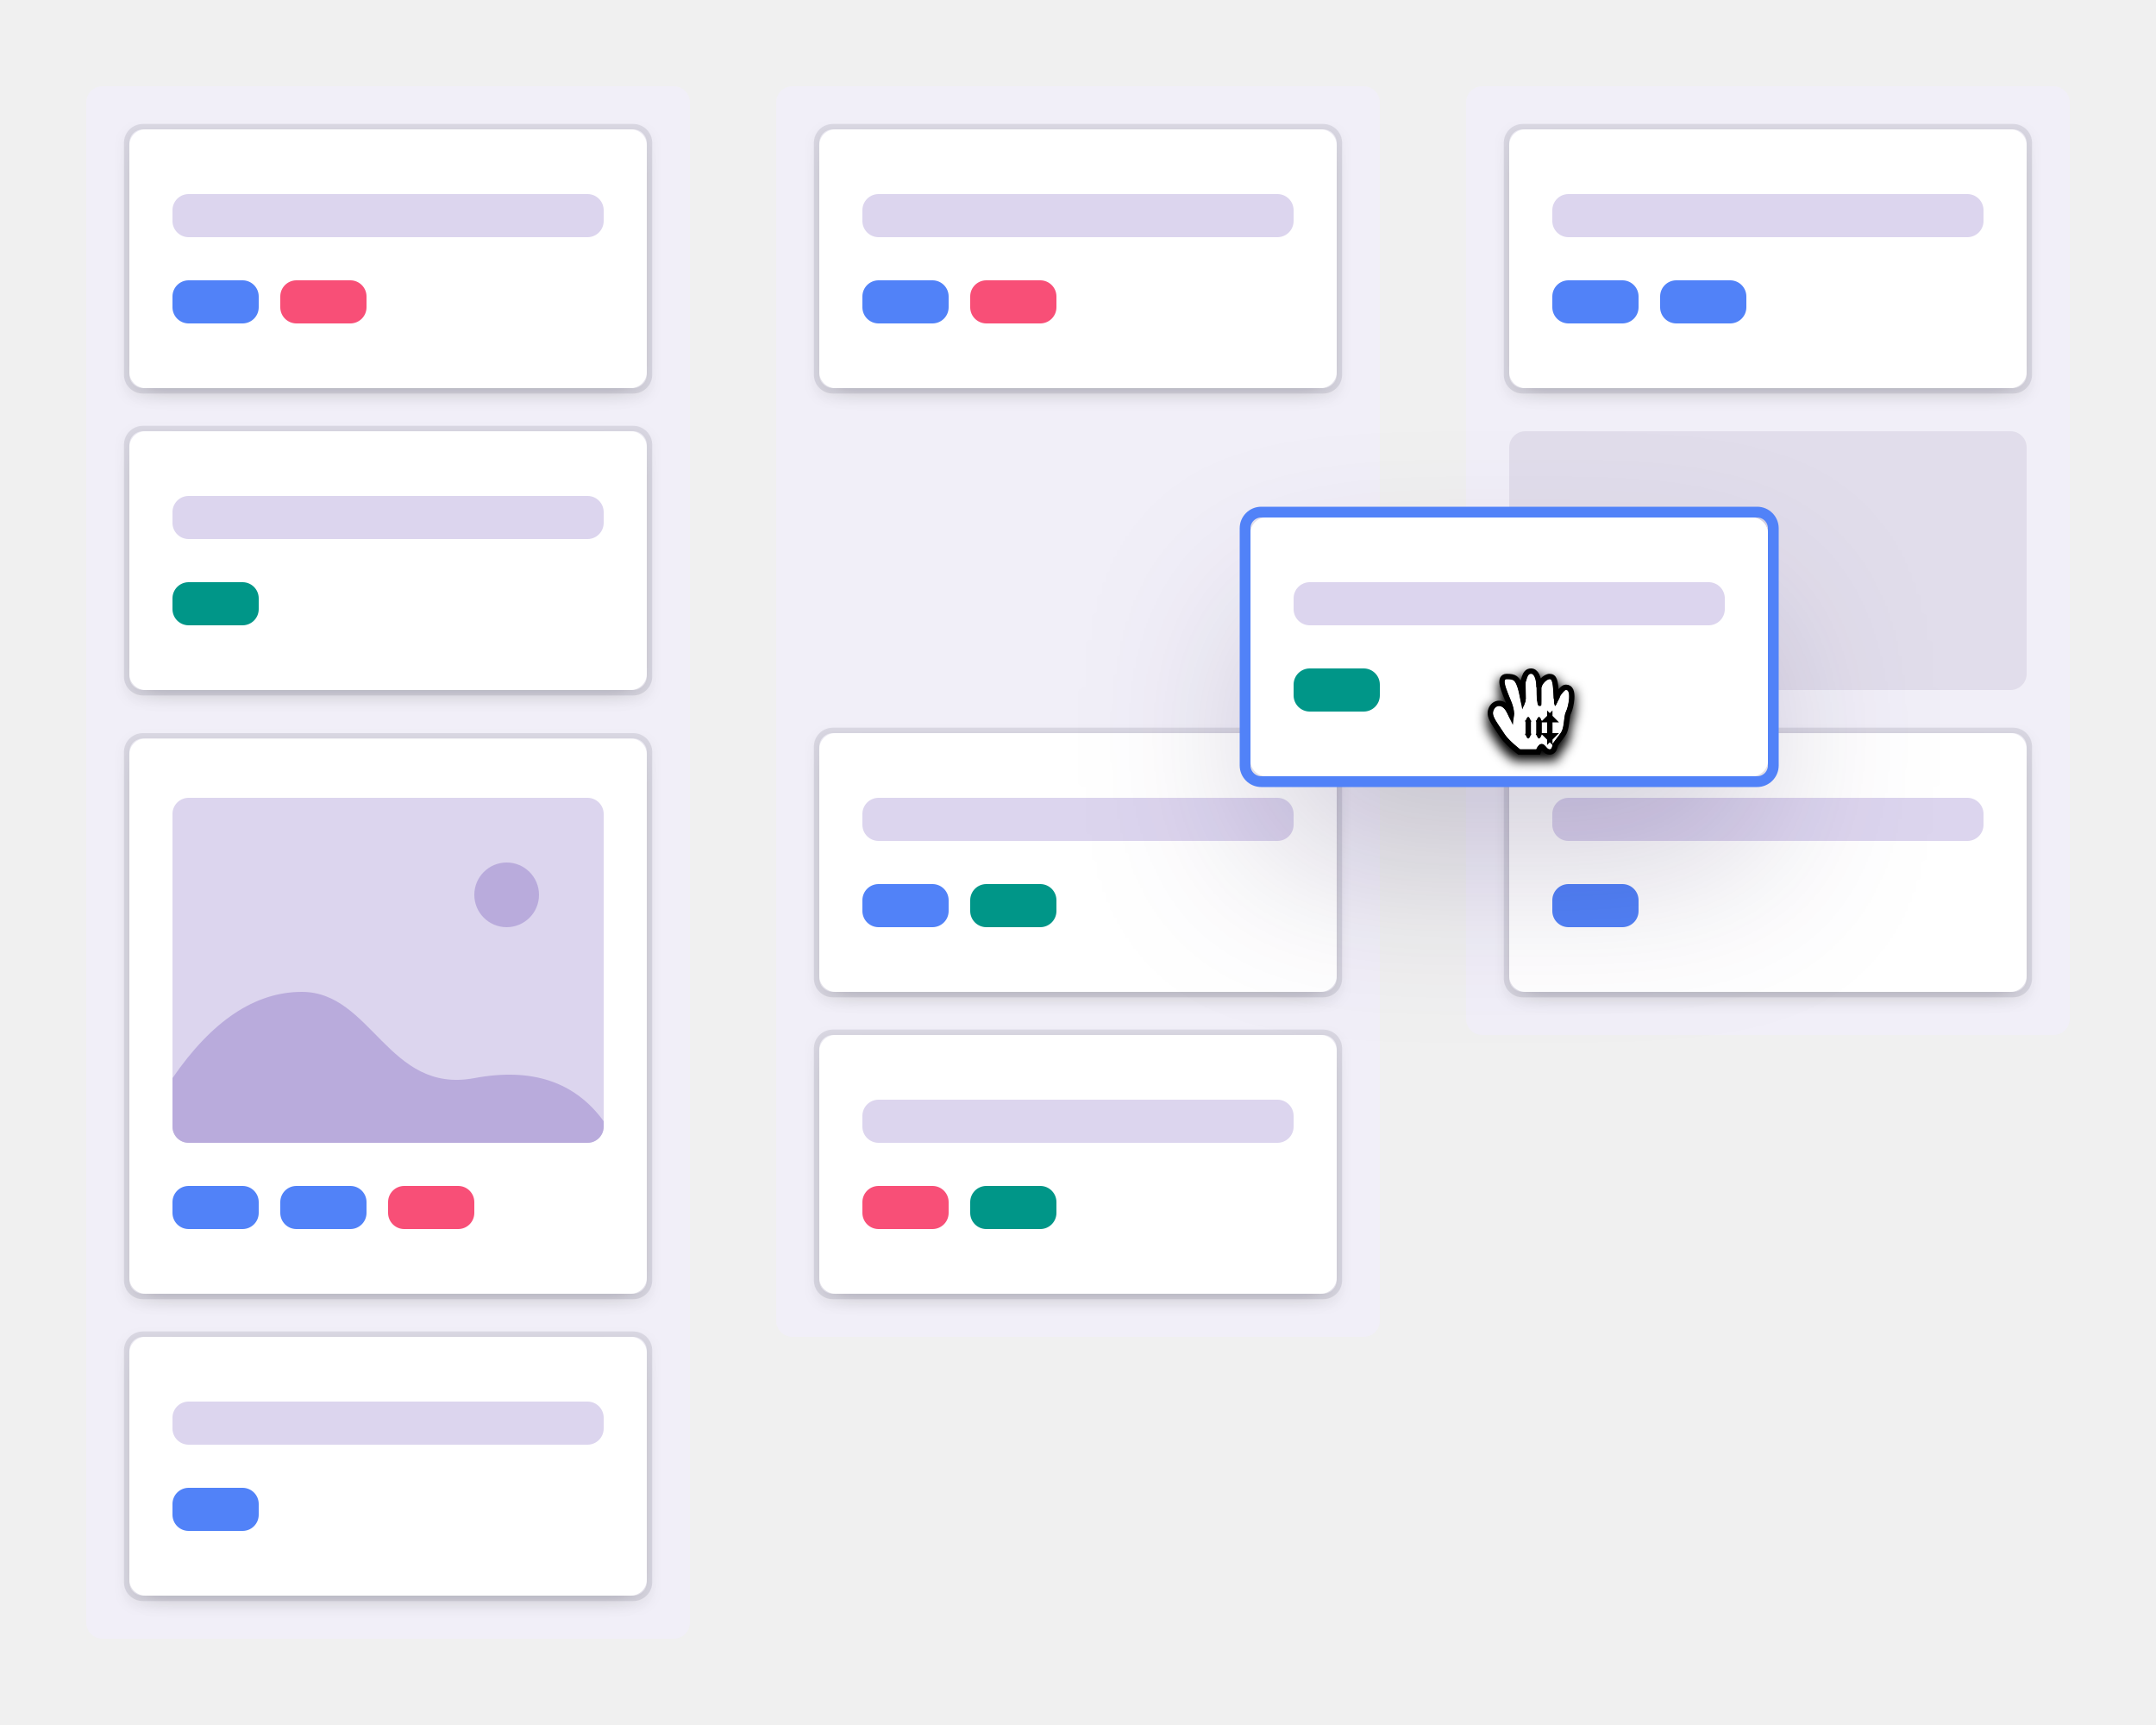
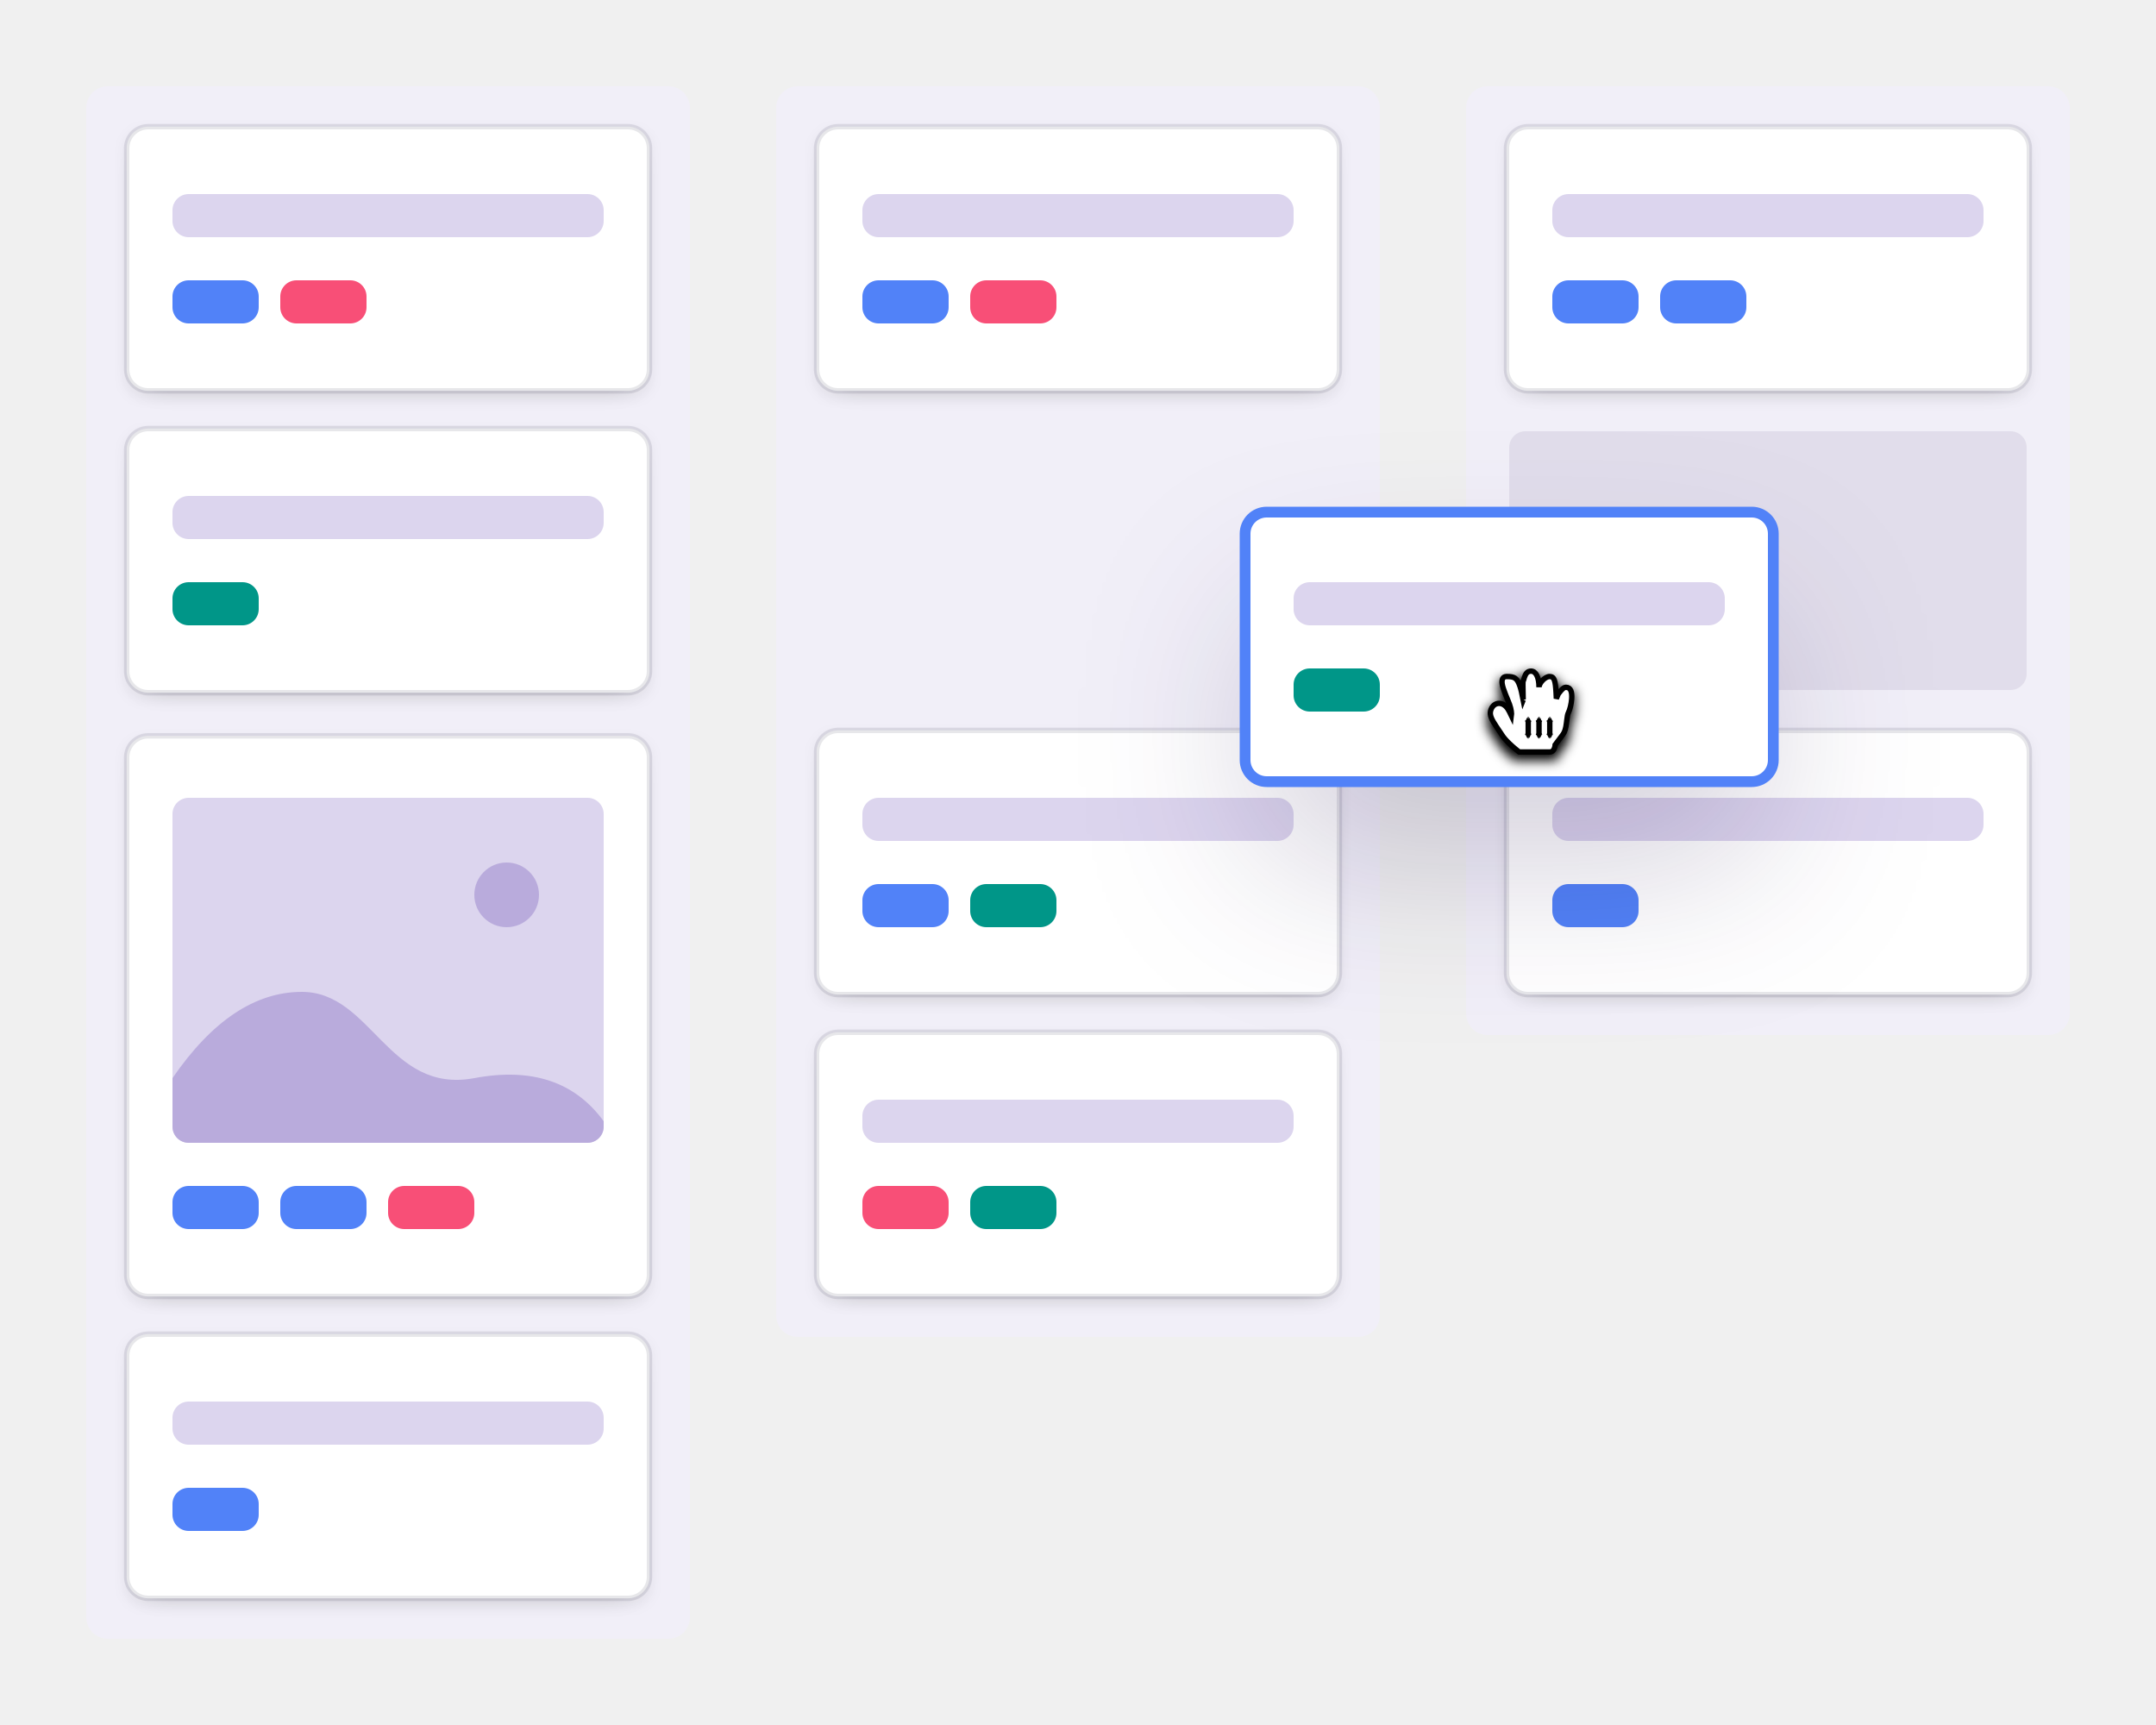
<svg xmlns="http://www.w3.org/2000/svg" xmlns:xlink="http://www.w3.org/1999/xlink" width="400px" height="320px" viewBox="0 0 400 320" version="1.1">
  <defs>
-     <rect id="path-1" x="2" y="2" width="92" height="44" rx="3" />
+     <rect id="path-1" x="2" y="2" width="92" height="44" rx="4" />
    <filter x="-7.6%" y="-11.4%" width="115.2%" height="131.8%" filterUnits="objectBoundingBox" id="filter-2">
      <feOffset dx="0" dy="2" in="SourceAlpha" result="shadowOffsetOuter1" />
      <feGaussianBlur stdDeviation="2" in="shadowOffsetOuter1" result="shadowBlurOuter1" />
      <feColorMatrix values="0 0 0 0 0   0 0 0 0 0   0 0 0 0 0  0 0 0 0.2 0" type="matrix" in="shadowBlurOuter1" />
    </filter>
-     <rect id="path-3" x="0" y="0" width="96" height="48" rx="3" />
+     <rect id="path-3" x="0" y="0" width="96" height="48" rx="4" />
    <filter x="-4.7%" y="-7.3%" width="109.4%" height="118.8%" filterUnits="objectBoundingBox" id="filter-4">
      <feMorphology radius="1" operator="dilate" in="SourceAlpha" result="shadowSpreadOuter1" />
      <feOffset dx="0" dy="1" in="shadowSpreadOuter1" result="shadowOffsetOuter1" />
      <feGaussianBlur stdDeviation="1" in="shadowOffsetOuter1" result="shadowBlurOuter1" />
      <feComposite in="shadowBlurOuter1" in2="SourceAlpha" operator="out" result="shadowBlurOuter1" />
      <feColorMatrix values="0 0 0 0 0   0 0 0 0 0   0 0 0 0 0  0 0 0 0.04 0" type="matrix" in="shadowBlurOuter1" />
    </filter>
-     <rect id="path-5" x="2" y="2" width="92" height="44" rx="3" />
+     <rect id="path-5" x="2" y="2" width="92" height="44" rx="4" />
    <filter x="-7.6%" y="-11.4%" width="115.2%" height="131.8%" filterUnits="objectBoundingBox" id="filter-6">
      <feOffset dx="0" dy="2" in="SourceAlpha" result="shadowOffsetOuter1" />
      <feGaussianBlur stdDeviation="2" in="shadowOffsetOuter1" result="shadowBlurOuter1" />
      <feColorMatrix values="0 0 0 0 0   0 0 0 0 0   0 0 0 0 0  0 0 0 0.2 0" type="matrix" in="shadowBlurOuter1" />
    </filter>
-     <rect id="path-7" x="0" y="0" width="96" height="48" rx="3" />
+     <rect id="path-7" x="0" y="0" width="96" height="48" rx="4" />
    <filter x="-4.7%" y="-7.3%" width="109.4%" height="118.8%" filterUnits="objectBoundingBox" id="filter-8">
      <feMorphology radius="1" operator="dilate" in="SourceAlpha" result="shadowSpreadOuter1" />
      <feOffset dx="0" dy="1" in="shadowSpreadOuter1" result="shadowOffsetOuter1" />
      <feGaussianBlur stdDeviation="1" in="shadowOffsetOuter1" result="shadowBlurOuter1" />
      <feComposite in="shadowBlurOuter1" in2="SourceAlpha" operator="out" result="shadowBlurOuter1" />
      <feColorMatrix values="0 0 0 0 0   0 0 0 0 0   0 0 0 0 0  0 0 0 0.04 0" type="matrix" in="shadowBlurOuter1" />
    </filter>
-     <rect id="path-9" x="2" y="2" width="92" height="99" rx="3" />
+     <rect id="path-9" x="2" y="2" width="92" height="99" rx="4" />
    <filter x="-7.6%" y="-5.1%" width="115.2%" height="114.1%" filterUnits="objectBoundingBox" id="filter-10">
      <feOffset dx="0" dy="2" in="SourceAlpha" result="shadowOffsetOuter1" />
      <feGaussianBlur stdDeviation="2" in="shadowOffsetOuter1" result="shadowBlurOuter1" />
      <feColorMatrix values="0 0 0 0 0   0 0 0 0 0   0 0 0 0 0  0 0 0 0.2 0" type="matrix" in="shadowBlurOuter1" />
    </filter>
-     <rect id="path-11" x="0" y="0" width="96" height="103" rx="3" />
+     <rect id="path-11" x="0" y="0" width="96" height="103" rx="4" />
    <filter x="-4.7%" y="-3.4%" width="109.4%" height="108.7%" filterUnits="objectBoundingBox" id="filter-12">
      <feMorphology radius="1" operator="dilate" in="SourceAlpha" result="shadowSpreadOuter1" />
      <feOffset dx="0" dy="1" in="shadowSpreadOuter1" result="shadowOffsetOuter1" />
      <feGaussianBlur stdDeviation="1" in="shadowOffsetOuter1" result="shadowBlurOuter1" />
      <feComposite in="shadowBlurOuter1" in2="SourceAlpha" operator="out" result="shadowBlurOuter1" />
      <feColorMatrix values="0 0 0 0 0   0 0 0 0 0   0 0 0 0 0  0 0 0 0.04 0" type="matrix" in="shadowBlurOuter1" />
    </filter>
    <rect id="path-13" x="0" y="0" width="80" height="64" rx="3" />
-     <rect id="path-15" x="2" y="2" width="92" height="44" rx="3" />
+     <rect id="path-15" x="2" y="2" width="92" height="44" rx="4" />
    <filter x="-7.6%" y="-11.4%" width="115.2%" height="131.8%" filterUnits="objectBoundingBox" id="filter-16">
      <feOffset dx="0" dy="2" in="SourceAlpha" result="shadowOffsetOuter1" />
      <feGaussianBlur stdDeviation="2" in="shadowOffsetOuter1" result="shadowBlurOuter1" />
      <feColorMatrix values="0 0 0 0 0   0 0 0 0 0   0 0 0 0 0  0 0 0 0.2 0" type="matrix" in="shadowBlurOuter1" />
    </filter>
-     <rect id="path-17" x="0" y="0" width="96" height="48" rx="3" />
+     <rect id="path-17" x="0" y="0" width="96" height="48" rx="4" />
    <filter x="-4.7%" y="-7.3%" width="109.4%" height="118.8%" filterUnits="objectBoundingBox" id="filter-18">
      <feMorphology radius="1" operator="dilate" in="SourceAlpha" result="shadowSpreadOuter1" />
      <feOffset dx="0" dy="1" in="shadowSpreadOuter1" result="shadowOffsetOuter1" />
      <feGaussianBlur stdDeviation="1" in="shadowOffsetOuter1" result="shadowBlurOuter1" />
      <feComposite in="shadowBlurOuter1" in2="SourceAlpha" operator="out" result="shadowBlurOuter1" />
      <feColorMatrix values="0 0 0 0 0   0 0 0 0 0   0 0 0 0 0  0 0 0 0.04 0" type="matrix" in="shadowBlurOuter1" />
    </filter>
-     <rect id="path-19" x="2" y="2" width="92" height="44" rx="3" />
+     <rect id="path-19" x="2" y="2" width="92" height="44" rx="4" />
    <filter x="-7.6%" y="-11.4%" width="115.2%" height="131.8%" filterUnits="objectBoundingBox" id="filter-20">
      <feOffset dx="0" dy="2" in="SourceAlpha" result="shadowOffsetOuter1" />
      <feGaussianBlur stdDeviation="2" in="shadowOffsetOuter1" result="shadowBlurOuter1" />
      <feColorMatrix values="0 0 0 0 0   0 0 0 0 0   0 0 0 0 0  0 0 0 0.2 0" type="matrix" in="shadowBlurOuter1" />
    </filter>
-     <rect id="path-21" x="0" y="0" width="96" height="48" rx="3" />
+     <rect id="path-21" x="0" y="0" width="96" height="48" rx="4" />
    <filter x="-4.7%" y="-7.3%" width="109.4%" height="118.8%" filterUnits="objectBoundingBox" id="filter-22">
      <feMorphology radius="1" operator="dilate" in="SourceAlpha" result="shadowSpreadOuter1" />
      <feOffset dx="0" dy="1" in="shadowSpreadOuter1" result="shadowOffsetOuter1" />
      <feGaussianBlur stdDeviation="1" in="shadowOffsetOuter1" result="shadowBlurOuter1" />
      <feComposite in="shadowBlurOuter1" in2="SourceAlpha" operator="out" result="shadowBlurOuter1" />
      <feColorMatrix values="0 0 0 0 0   0 0 0 0 0   0 0 0 0 0  0 0 0 0.04 0" type="matrix" in="shadowBlurOuter1" />
    </filter>
-     <rect id="path-23" x="2" y="2" width="92" height="44" rx="3" />
+     <rect id="path-23" x="2" y="2" width="92" height="44" rx="4" />
    <filter x="-7.6%" y="-11.4%" width="115.2%" height="131.8%" filterUnits="objectBoundingBox" id="filter-24">
      <feOffset dx="0" dy="2" in="SourceAlpha" result="shadowOffsetOuter1" />
      <feGaussianBlur stdDeviation="2" in="shadowOffsetOuter1" result="shadowBlurOuter1" />
      <feColorMatrix values="0 0 0 0 0   0 0 0 0 0   0 0 0 0 0  0 0 0 0.2 0" type="matrix" in="shadowBlurOuter1" />
    </filter>
-     <rect id="path-25" x="0" y="0" width="96" height="48" rx="3" />
+     <rect id="path-25" x="0" y="0" width="96" height="48" rx="4" />
    <filter x="-4.7%" y="-7.3%" width="109.4%" height="118.8%" filterUnits="objectBoundingBox" id="filter-26">
      <feMorphology radius="1" operator="dilate" in="SourceAlpha" result="shadowSpreadOuter1" />
      <feOffset dx="0" dy="1" in="shadowSpreadOuter1" result="shadowOffsetOuter1" />
      <feGaussianBlur stdDeviation="1" in="shadowOffsetOuter1" result="shadowBlurOuter1" />
      <feComposite in="shadowBlurOuter1" in2="SourceAlpha" operator="out" result="shadowBlurOuter1" />
      <feColorMatrix values="0 0 0 0 0   0 0 0 0 0   0 0 0 0 0  0 0 0 0.04 0" type="matrix" in="shadowBlurOuter1" />
    </filter>
-     <rect id="path-27" x="2" y="2" width="92" height="44" rx="3" />
+     <rect id="path-27" x="2" y="2" width="92" height="44" rx="4" />
    <filter x="-7.6%" y="-11.4%" width="115.2%" height="131.8%" filterUnits="objectBoundingBox" id="filter-28">
      <feOffset dx="0" dy="2" in="SourceAlpha" result="shadowOffsetOuter1" />
      <feGaussianBlur stdDeviation="2" in="shadowOffsetOuter1" result="shadowBlurOuter1" />
      <feColorMatrix values="0 0 0 0 0   0 0 0 0 0   0 0 0 0 0  0 0 0 0.2 0" type="matrix" in="shadowBlurOuter1" />
    </filter>
-     <rect id="path-29" x="0" y="0" width="96" height="48" rx="3" />
+     <rect id="path-29" x="0" y="0" width="96" height="48" rx="4" />
    <filter x="-4.7%" y="-7.3%" width="109.4%" height="118.8%" filterUnits="objectBoundingBox" id="filter-30">
      <feMorphology radius="1" operator="dilate" in="SourceAlpha" result="shadowSpreadOuter1" />
      <feOffset dx="0" dy="1" in="shadowSpreadOuter1" result="shadowOffsetOuter1" />
      <feGaussianBlur stdDeviation="1" in="shadowOffsetOuter1" result="shadowBlurOuter1" />
      <feComposite in="shadowBlurOuter1" in2="SourceAlpha" operator="out" result="shadowBlurOuter1" />
      <feColorMatrix values="0 0 0 0 0   0 0 0 0 0   0 0 0 0 0  0 0 0 0.04 0" type="matrix" in="shadowBlurOuter1" />
    </filter>
-     <rect id="path-31" x="2" y="2" width="92" height="44" rx="3" />
+     <rect id="path-31" x="2" y="2" width="92" height="44" rx="4" />
    <filter x="-7.6%" y="-11.4%" width="115.2%" height="131.8%" filterUnits="objectBoundingBox" id="filter-32">
      <feOffset dx="0" dy="2" in="SourceAlpha" result="shadowOffsetOuter1" />
      <feGaussianBlur stdDeviation="2" in="shadowOffsetOuter1" result="shadowBlurOuter1" />
      <feColorMatrix values="0 0 0 0 0   0 0 0 0 0   0 0 0 0 0  0 0 0 0.2 0" type="matrix" in="shadowBlurOuter1" />
    </filter>
-     <rect id="path-33" x="0" y="0" width="96" height="48" rx="3" />
+     <rect id="path-33" x="0" y="0" width="96" height="48" rx="4" />
    <filter x="-4.7%" y="-7.3%" width="109.4%" height="118.8%" filterUnits="objectBoundingBox" id="filter-34">
      <feMorphology radius="1" operator="dilate" in="SourceAlpha" result="shadowSpreadOuter1" />
      <feOffset dx="0" dy="1" in="shadowSpreadOuter1" result="shadowOffsetOuter1" />
      <feGaussianBlur stdDeviation="1" in="shadowOffsetOuter1" result="shadowBlurOuter1" />
      <feComposite in="shadowBlurOuter1" in2="SourceAlpha" operator="out" result="shadowBlurOuter1" />
      <feColorMatrix values="0 0 0 0 0   0 0 0 0 0   0 0 0 0 0  0 0 0 0.04 0" type="matrix" in="shadowBlurOuter1" />
    </filter>
-     <rect id="path-35" x="2" y="2" width="92" height="44" rx="3" />
+     <rect id="path-35" x="2" y="2" width="92" height="44" rx="4" />
    <filter x="-7.6%" y="-11.4%" width="115.2%" height="131.8%" filterUnits="objectBoundingBox" id="filter-36">
      <feOffset dx="0" dy="2" in="SourceAlpha" result="shadowOffsetOuter1" />
      <feGaussianBlur stdDeviation="2" in="shadowOffsetOuter1" result="shadowBlurOuter1" />
      <feColorMatrix values="0 0 0 0 0   0 0 0 0 0   0 0 0 0 0  0 0 0 0.2 0" type="matrix" in="shadowBlurOuter1" />
    </filter>
-     <rect id="path-37" x="0" y="0" width="96" height="48" rx="3" />
+     <rect id="path-37" x="0" y="0" width="96" height="48" rx="4" />
    <filter x="-4.7%" y="-7.3%" width="109.4%" height="118.8%" filterUnits="objectBoundingBox" id="filter-38">
      <feMorphology radius="1" operator="dilate" in="SourceAlpha" result="shadowSpreadOuter1" />
      <feOffset dx="0" dy="1" in="shadowSpreadOuter1" result="shadowOffsetOuter1" />
      <feGaussianBlur stdDeviation="1" in="shadowOffsetOuter1" result="shadowBlurOuter1" />
      <feComposite in="shadowBlurOuter1" in2="SourceAlpha" operator="out" result="shadowBlurOuter1" />
      <feColorMatrix values="0 0 0 0 0   0 0 0 0 0   0 0 0 0 0  0 0 0 0.04 0" type="matrix" in="shadowBlurOuter1" />
    </filter>
    <rect id="path-39" x="1.5" y="1.5" width="93" height="46.5" rx="3" />
    <filter x="-60.2%" y="-86.0%" width="220.4%" height="340.9%" filterUnits="objectBoundingBox" id="filter-40">
      <feOffset dx="0" dy="16" in="SourceAlpha" result="shadowOffsetOuter1" />
      <feGaussianBlur stdDeviation="16" in="shadowOffsetOuter1" result="shadowBlurOuter1" />
      <feColorMatrix values="0 0 0 0 0.139   0 0 0 0 0.072   0 0 0 0 0.301  0 0 0 1 0" type="matrix" in="shadowBlurOuter1" />
    </filter>
-     <rect id="path-41" x="0" y="0" width="96" height="48" rx="3" />
+     <rect id="path-41" x="0" y="0" width="96" height="48" rx="4" />
    <filter x="-1.6%" y="-3.1%" width="103.1%" height="106.2%" filterUnits="objectBoundingBox" id="filter-42">
      <feMorphology radius="0.5" operator="dilate" in="SourceAlpha" result="shadowSpreadOuter1" />
      <feOffset dx="0" dy="0" in="shadowSpreadOuter1" result="shadowOffsetOuter1" />
-       <feColorMatrix values="0 0 0 0 0.141   0 0 0 0 0.071   0 0 0 0 0.302  0 0 0 0.05 0" type="matrix" in="shadowOffsetOuter1" />
-     </filter>
-     <rect id="path-43" x="0" y="0" width="96" height="48" rx="3" />
-     <path d="M10.03,19 C10.03,19 7.811,17.301 7.03,16 C6.25,14.699 4.77,13.041 5.03,12 C5.291,10.959 6.25,10.631 7.03,11.412 C7.811,12.192 8.01,13.76 8.53,13.5 C9.051,13.24 9.051,11.931 8.53,10.5 C8.01,9.069 6.467,6 7.53,6 C8.593,6 9.03,6 9.53,7.5 C10.03,9 10.14,11 10.53,11 C10.921,11 10.53,11.412 11.07,10 C11.133,9.835 10.999,6.624 11.07,6.5 C11.258,6.168 11.332,5 12.054,5 C12.4,5 13.03,5.5 13.03,7.5 C13.03,9.5 13.147,11 13.53,11 C14.03,11 14.03,11.041 14.03,10 C14.03,9.562 14.03,8 14.03,7.5 C14.03,7 14.914,6 15.494,6 C16.494,6 16.01,11 16.53,11 C16.755,11 17.53,9 17.53,9 C17.53,9 18.246,8 18.53,8 C19.53,8 19.03,11 18.53,12 C18.03,13 18.311,14.959 17.53,16 C16.75,17.041 16.03,18 16.03,18 C16.03,18 16.03,19 15.494,19 C14.958,19 14.681,18 14.03,18 C13.38,18 13.03,19 13.03,19 L10.03,19 Z M16.03,17 L16.03,13 L15.03,13 L15.03,17 L16.03,17 Z M13.03,16 C13.03,16.271 13.262,17 13.53,17 C13.806,17 14.03,16.275 14.03,16 L14.03,14 C14.03,13.729 13.798,13 13.53,13 C13.254,13 13.03,13.725 13.03,14 L13.03,16 Z M11.03,16 C11.03,16.271 11.262,17 11.53,17 C11.806,17 12.03,16.275 12.03,16 L12.03,14 C12.03,13.729 11.798,13 11.53,13 C11.254,13 11.03,13.725 11.03,14 L11.03,16 Z" id="path-44" />
-     <filter x="-31.9%" y="-25.0%" width="163.8%" height="164.3%" filterUnits="objectBoundingBox" id="filter-45">
+       <feColorMatrix values="0 0 0 0 0.141   0 0 0 0 0.071   0 0 0 0 0.302  0 0 0 0.1 0" type="matrix" in="shadowOffsetOuter1" />
+     </filter>
+     <path d="M10.03,19 C10.03,19 7.811,17.301 7.03,16 C6.25,14.699 4.77,13.041 5.03,12 C5.291,10.959 6.25,10.631 7.03,11.412 C7.811,12.192 8.01,13.76 8.53,13.5 C9.051,13.24 9.051,11.931 8.53,10.5 C8.01,9.069 6.467,6 7.53,6 C8.593,6 9.03,6 9.53,7.5 C10.03,9 10.14,11 10.53,11 C10.921,11 10.53,11.412 11.07,10 C11.133,9.835 10.999,6.624 11.07,6.5 C11.258,6.168 11.332,5 12.054,5 C12.4,5 13.03,5.5 13.03,7.5 C13.03,9.5 13.147,11 13.53,11 C14.03,11 14.03,11.041 14.03,10 C14.03,9.562 14.03,8 14.03,7.5 C14.03,7 14.914,6 15.494,6 C16.494,6 16.01,11 16.53,11 C16.755,11 17.53,9 17.53,9 C17.53,9 18.246,8 18.53,8 C19.53,8 19.03,11 18.53,12 C18.03,13 18.311,14.959 17.53,16 C16.75,17.041 16.03,18 16.03,18 C16.03,18 16.03,19 15.494,19 C14.958,19 13.03,19 13.03,19 L10.03,19 Z M13.03,16 C13.03,16.271 13.262,17 13.53,17 C13.806,17 14.03,16.275 14.03,16 L14.03,14 C14.03,13.729 13.798,13 13.53,13 C13.254,13 13.03,13.725 13.03,14 L13.03,16 Z M15.03,16 C15.03,16.271 15.262,17 15.53,17 C15.806,17 16.03,16.275 16.03,16 L16.03,14 C16.03,13.729 15.798,13 15.53,13 C15.254,13 15.03,13.725 15.03,14 L15.03,16 Z M11.03,16 C11.03,16.271 11.262,17 11.53,17 C11.806,17 12.03,16.275 12.03,16 L12.03,14 C12.03,13.729 11.798,13 11.53,13 C11.254,13 11.03,13.725 11.03,14 L11.03,16 Z" id="path-43" />
+     <filter x="-31.9%" y="-25.0%" width="163.8%" height="164.3%" filterUnits="objectBoundingBox" id="filter-44">
      <feMorphology radius="1" operator="dilate" in="SourceAlpha" result="shadowSpreadOuter1" />
      <feOffset dx="0" dy="1" in="shadowSpreadOuter1" result="shadowOffsetOuter1" />
      <feGaussianBlur stdDeviation="1" in="shadowOffsetOuter1" result="shadowBlurOuter1" />
      <feComposite in="shadowBlurOuter1" in2="SourceAlpha" operator="out" result="shadowBlurOuter1" />
      <feColorMatrix values="0 0 0 0 0   0 0 0 0 0   0 0 0 0 0  0 0 0 1 0" type="matrix" in="shadowBlurOuter1" />
    </filter>
  </defs>
  <g id="snippet/board" stroke="none" stroke-width="1" fill="none" fill-rule="evenodd">
    <g id="Group" transform="translate(16, 16)">
      <g>
-         <rect id="Rectangle" fill="#F1EFF8" x="0" y="0" width="112" height="288" rx="3" />
+         <rect id="Rectangle" fill="#F1EFF8" x="0" y="0" width="112" height="288" rx="4" />
        <g transform="translate(8, 8)">
          <g id="component/card">
            <g id="Shadow">
              <use fill="black" fill-opacity="1" filter="url(#filter-2)" xlink:href="#path-1" />
              <use fill="#FFFFFF" fill-rule="evenodd" xlink:href="#path-1" />
            </g>
            <g id="Card" stroke-linecap="square">
              <use fill="black" fill-opacity="1" filter="url(#filter-4)" xlink:href="#path-3" />
-               <use fill="#FFFFFF" fill-rule="evenodd" xlink:href="#path-3" />
-               <rect stroke-opacity="0.098" stroke="#140B2F" stroke-width="1" x="-0.5" y="-0.5" width="97" height="49" rx="3" />
+               <rect stroke-opacity="0.098" stroke="#140B2F" stroke-width="1" fill="#FFFFFF" fill-rule="evenodd" x="-0.5" y="-0.5" width="97" height="49" rx="4" />
            </g>
          </g>
          <rect id="Rectangle-9" fill="#DCD5EE" x="8" y="12" width="80" height="8" rx="3" />
          <rect id="Rectangle-9" fill="#5182F8" x="8" y="28" width="16" height="8" rx="3" />
          <rect id="Rectangle-9" fill="#F84F77" x="28" y="28" width="16" height="8" rx="3" />
        </g>
        <g transform="translate(8, 64)">
          <g id="component/card">
            <g id="Shadow">
              <use fill="black" fill-opacity="1" filter="url(#filter-6)" xlink:href="#path-5" />
              <use fill="#FFFFFF" fill-rule="evenodd" xlink:href="#path-5" />
            </g>
            <g id="Card" stroke-linecap="square">
              <use fill="black" fill-opacity="1" filter="url(#filter-8)" xlink:href="#path-7" />
-               <use fill="#FFFFFF" fill-rule="evenodd" xlink:href="#path-7" />
-               <rect stroke-opacity="0.098" stroke="#140B2F" stroke-width="1" x="-0.5" y="-0.5" width="97" height="49" rx="3" />
+               <rect stroke-opacity="0.098" stroke="#140B2F" stroke-width="1" fill="#FFFFFF" fill-rule="evenodd" x="-0.5" y="-0.5" width="97" height="49" rx="4" />
            </g>
          </g>
          <rect id="Rectangle-9" fill="#DCD5EE" x="8" y="12" width="80" height="8" rx="3" />
          <rect id="Rectangle-9" fill="#009688" x="8" y="28" width="16" height="8" rx="3" />
        </g>
        <g transform="translate(8, 121)">
          <g id="component/card">
            <g id="Shadow">
              <use fill="black" fill-opacity="1" filter="url(#filter-10)" xlink:href="#path-9" />
              <use fill="#FFFFFF" fill-rule="evenodd" xlink:href="#path-9" />
            </g>
            <g id="Card" stroke-linecap="square">
              <use fill="black" fill-opacity="1" filter="url(#filter-12)" xlink:href="#path-11" />
-               <use fill="#FFFFFF" fill-rule="evenodd" xlink:href="#path-11" />
-               <rect stroke-opacity="0.098" stroke="#140B2F" stroke-width="1" x="-0.5" y="-0.5" width="97" height="104" rx="3" />
+               <rect stroke-opacity="0.098" stroke="#140B2F" stroke-width="1" fill="#FFFFFF" fill-rule="evenodd" x="-0.5" y="-0.5" width="97" height="104" rx="4" />
            </g>
          </g>
          <g transform="translate(8, 11)">
            <mask id="mask-14" fill="white">
              <use xlink:href="#path-13" />
            </mask>
            <use id="Rectangle" fill="#DCD5EE" xlink:href="#path-13" />
            <circle id="Oval" fill="#B9ABDC" mask="url(#mask-14)" cx="62" cy="18" r="6" />
            <path d="M0,52 C7.333,41.333 15.333,36 24,36 C37,36 40,55 56,52 C66.667,50 74.667,52.667 80,60 L80,64 L0,64 L0,52 Z" id="Path-2" fill="#B9ABDC" mask="url(#mask-14)" />
          </g>
          <rect id="Rectangle-9" fill="#5182F8" x="8" y="83" width="16" height="8" rx="3" />
          <rect id="Rectangle-9" fill="#5182F8" x="28" y="83" width="16" height="8" rx="3" />
          <rect id="Rectangle-9" fill="#F84F77" x="48" y="83" width="16" height="8" rx="3" />
        </g>
        <g transform="translate(8, 232)">
          <g id="component/card">
            <g id="Shadow">
              <use fill="black" fill-opacity="1" filter="url(#filter-16)" xlink:href="#path-15" />
              <use fill="#FFFFFF" fill-rule="evenodd" xlink:href="#path-15" />
            </g>
            <g id="Card" stroke-linecap="square">
              <use fill="black" fill-opacity="1" filter="url(#filter-18)" xlink:href="#path-17" />
-               <use fill="#FFFFFF" fill-rule="evenodd" xlink:href="#path-17" />
-               <rect stroke-opacity="0.098" stroke="#140B2F" stroke-width="1" x="-0.5" y="-0.5" width="97" height="49" rx="3" />
+               <rect stroke-opacity="0.098" stroke="#140B2F" stroke-width="1" fill="#FFFFFF" fill-rule="evenodd" x="-0.5" y="-0.5" width="97" height="49" rx="4" />
            </g>
          </g>
          <rect id="Rectangle-9" fill="#DCD5EE" x="8" y="12" width="80" height="8" rx="3" />
          <rect id="Rectangle-9" fill="#5182F8" x="8" y="28" width="16" height="8" rx="3" />
        </g>
      </g>
      <g transform="translate(128, 0)">
-         <rect id="Rectangle" fill="#F1EFF8" x="0" y="0" width="112" height="232" rx="3" />
+         <rect id="Rectangle" fill="#F1EFF8" x="0" y="0" width="112" height="232" rx="4" />
        <g transform="translate(8, 8)">
          <g id="component/card">
            <g id="Shadow">
              <use fill="black" fill-opacity="1" filter="url(#filter-20)" xlink:href="#path-19" />
              <use fill="#FFFFFF" fill-rule="evenodd" xlink:href="#path-19" />
            </g>
            <g id="Card" stroke-linecap="square">
              <use fill="black" fill-opacity="1" filter="url(#filter-22)" xlink:href="#path-21" />
-               <use fill="#FFFFFF" fill-rule="evenodd" xlink:href="#path-21" />
-               <rect stroke-opacity="0.098" stroke="#140B2F" stroke-width="1" x="-0.5" y="-0.5" width="97" height="49" rx="3" />
+               <rect stroke-opacity="0.098" stroke="#140B2F" stroke-width="1" fill="#FFFFFF" fill-rule="evenodd" x="-0.5" y="-0.5" width="97" height="49" rx="4" />
            </g>
          </g>
          <rect id="Rectangle-9" fill="#DCD5EE" x="8" y="12" width="80" height="8" rx="3" />
          <rect id="Rectangle-9" fill="#5182F8" x="8" y="28" width="16" height="8" rx="3" />
          <rect id="Rectangle-9" fill="#F84F77" x="28" y="28" width="16" height="8" rx="3" />
        </g>
        <g transform="translate(8, 120)">
          <g id="component/card">
            <g id="Shadow">
              <use fill="black" fill-opacity="1" filter="url(#filter-24)" xlink:href="#path-23" />
              <use fill="#FFFFFF" fill-rule="evenodd" xlink:href="#path-23" />
            </g>
            <g id="Card" stroke-linecap="square">
              <use fill="black" fill-opacity="1" filter="url(#filter-26)" xlink:href="#path-25" />
-               <use fill="#FFFFFF" fill-rule="evenodd" xlink:href="#path-25" />
-               <rect stroke-opacity="0.098" stroke="#140B2F" stroke-width="1" x="-0.5" y="-0.5" width="97" height="49" rx="3" />
+               <rect stroke-opacity="0.098" stroke="#140B2F" stroke-width="1" fill="#FFFFFF" fill-rule="evenodd" x="-0.5" y="-0.5" width="97" height="49" rx="4" />
            </g>
          </g>
          <rect id="Rectangle-9" fill="#DCD5EE" x="8" y="12" width="80" height="8" rx="3" />
          <rect id="Rectangle-9" fill="#5182F8" x="8" y="28" width="16" height="8" rx="3" />
          <rect id="Rectangle-9" fill="#009688" x="28" y="28" width="16" height="8" rx="3" />
        </g>
        <g id="Group-" transform="translate(8, 176)">
          <g id="component/card">
            <g id="Shadow">
              <use fill="black" fill-opacity="1" filter="url(#filter-28)" xlink:href="#path-27" />
              <use fill="#FFFFFF" fill-rule="evenodd" xlink:href="#path-27" />
            </g>
            <g id="Card" stroke-linecap="square">
              <use fill="black" fill-opacity="1" filter="url(#filter-30)" xlink:href="#path-29" />
-               <use fill="#FFFFFF" fill-rule="evenodd" xlink:href="#path-29" />
-               <rect stroke-opacity="0.098" stroke="#140B2F" stroke-width="1" x="-0.5" y="-0.5" width="97" height="49" rx="3" />
+               <rect stroke-opacity="0.098" stroke="#140B2F" stroke-width="1" fill="#FFFFFF" fill-rule="evenodd" x="-0.5" y="-0.5" width="97" height="49" rx="4" />
            </g>
          </g>
          <rect id="Rectangle-9" fill="#DCD5EE" x="8" y="12" width="80" height="8" rx="3" />
          <rect id="Rectangle-9" fill="#F84F77" x="8" y="28" width="16" height="8" rx="3" />
          <rect id="Rectangle-9" fill="#009688" x="28" y="28" width="16" height="8" rx="3" />
        </g>
      </g>
      <g transform="translate(256, 0)">
-         <rect id="Rectangle" fill="#F1EFF8" x="0" y="0" width="112" height="176" rx="3" />
+         <rect id="Rectangle" fill="#F1EFF8" x="0" y="0" width="112" height="176" rx="4" />
        <rect id="Rectangle" fill="#24124D" opacity="0.08" x="8" y="64" width="96" height="48" rx="3" />
        <g transform="translate(8, 8)">
          <g id="component/card">
            <g id="Shadow">
              <use fill="black" fill-opacity="1" filter="url(#filter-32)" xlink:href="#path-31" />
              <use fill="#FFFFFF" fill-rule="evenodd" xlink:href="#path-31" />
            </g>
            <g id="Card" stroke-linecap="square">
              <use fill="black" fill-opacity="1" filter="url(#filter-34)" xlink:href="#path-33" />
-               <use fill="#FFFFFF" fill-rule="evenodd" xlink:href="#path-33" />
-               <rect stroke-opacity="0.098" stroke="#140B2F" stroke-width="1" x="-0.5" y="-0.5" width="97" height="49" rx="3" />
+               <rect stroke-opacity="0.098" stroke="#140B2F" stroke-width="1" fill="#FFFFFF" fill-rule="evenodd" x="-0.5" y="-0.5" width="97" height="49" rx="4" />
            </g>
          </g>
          <rect id="Rectangle-9" fill="#DCD5EE" x="8" y="12" width="80" height="8" rx="3" />
          <rect id="Rectangle-9" fill="#5182F8" x="8" y="28" width="16" height="8" rx="3" />
          <rect id="Rectangle-9" fill="#5182F8" x="28" y="28" width="16" height="8" rx="3" />
        </g>
        <g id="Group-" transform="translate(8, 120)">
          <g id="component/card">
            <g id="Shadow">
              <use fill="black" fill-opacity="1" filter="url(#filter-36)" xlink:href="#path-35" />
              <use fill="#FFFFFF" fill-rule="evenodd" xlink:href="#path-35" />
            </g>
            <g id="Card" stroke-linecap="square">
              <use fill="black" fill-opacity="1" filter="url(#filter-38)" xlink:href="#path-37" />
-               <use fill="#FFFFFF" fill-rule="evenodd" xlink:href="#path-37" />
-               <rect stroke-opacity="0.098" stroke="#140B2F" stroke-width="1" x="-0.5" y="-0.5" width="97" height="49" rx="3" />
+               <rect stroke-opacity="0.098" stroke="#140B2F" stroke-width="1" fill="#FFFFFF" fill-rule="evenodd" x="-0.5" y="-0.5" width="97" height="49" rx="4" />
            </g>
          </g>
          <rect id="Rectangle-9" fill="#DCD5EE" x="8" y="12" width="80" height="8" rx="3" />
          <rect id="Rectangle-9" fill="#5182F8" x="8" y="28" width="16" height="8" rx="3" />
        </g>
      </g>
      <g transform="translate(216, 80)">
        <g id="component/card-shadow">
          <g id="Group">
            <g id="Shadow" opacity="0.2">
              <use fill="black" fill-opacity="1" filter="url(#filter-40)" xlink:href="#path-39" />
              <use fill="#FFFFFF" fill-rule="evenodd" xlink:href="#path-39" />
            </g>
            <g id="Rectangle">
              <use fill="black" fill-opacity="1" filter="url(#filter-42)" xlink:href="#path-41" />
              <use fill="#FFFFFF" fill-rule="evenodd" xlink:href="#path-41" />
            </g>
          </g>
        </g>
-         <g id="Rectangle">
-           <use fill="#FFFFFF" fill-rule="evenodd" xlink:href="#path-43" />
-           <rect stroke="#5182F8" stroke-width="2" x="-1" y="-1" width="98" height="50" rx="3" />
-         </g>
+         <rect id="Rectangle" stroke="#5182F8" stroke-width="2" fill="#FFFFFF" x="-1" y="-1" width="98" height="50" rx="4" />
        <rect id="Rectangle" fill="#512DA8" opacity="0.2" x="8" y="12" width="80" height="8" rx="3" />
        <rect id="Rectangle" fill="#009688" x="8" y="28" width="16" height="8" rx="3" />
        <g id="Cursors/Drag" transform="translate(40, 24)">
          <g id="Drag">
-             <use fill="black" fill-opacity="1" filter="url(#filter-45)" xlink:href="#path-44" />
-             <use fill="#FFFFFF" fill-rule="evenodd" xlink:href="#path-44" />
-             <path stroke="#000000" stroke-width="1" d="M11.552,6.7 C11.552,6.699 11.552,6.698 11.552,6.697 C11.552,6.698 11.552,6.699 11.552,6.7 Z M8.413,12.801 C8.471,12.397 8.387,11.57 8.06,10.671 C7.997,10.497 7.915,10.29 7.797,10 C7.756,9.9 7.531,9.355 7.465,9.194 C7.406,9.05 7.353,8.919 7.304,8.794 C6.979,7.975 6.782,7.377 6.702,6.898 C6.57,6.103 6.783,5.5 7.53,5.5 C9.014,5.5 9.488,5.792 10.005,7.342 C10.103,7.636 10.191,7.96 10.276,8.327 C10.348,8.64 10.516,9.478 10.591,9.851 C10.595,9.842 10.599,9.832 10.603,9.822 C10.589,9.857 10.584,9.076 10.568,8.29 C10.568,8.276 10.568,8.276 10.567,8.261 C10.555,7.648 10.55,7.361 10.549,7.085 C10.546,6.457 10.547,6.408 10.635,6.253 C10.64,6.244 10.654,6.208 10.673,6.148 C10.684,6.115 10.786,5.759 10.826,5.636 C11.06,4.93 11.405,4.5 12.054,4.5 C12.941,4.5 13.53,5.599 13.53,7.5 C13.53,6.701 14.658,5.5 15.494,5.5 C16.39,5.5 16.573,6.326 16.691,8.472 C16.702,8.664 16.7,8.62 16.727,9.19 C16.734,9.341 16.741,9.474 16.747,9.592 C16.813,9.44 16.878,9.282 16.942,9.124 C16.998,8.986 17.041,8.879 17.064,8.819 L17.124,8.709 C17.221,8.573 17.372,8.375 17.544,8.174 C17.606,8.103 17.666,8.035 17.725,7.974 C18.022,7.662 18.237,7.5 18.53,7.5 C19.428,7.5 19.683,8.381 19.592,9.661 C19.527,10.569 19.268,11.642 18.978,12.224 C18.836,12.507 18.768,12.865 18.672,13.702 C18.65,13.896 18.639,13.988 18.626,14.094 C18.497,15.14 18.327,15.771 17.93,16.3 C16.897,17.678 16.8,17.807 16.523,18.176 C16.513,18.311 16.49,18.468 16.446,18.63 C16.311,19.135 16.017,19.5 15.494,19.5 C15.113,19.5 14.865,19.323 14.548,18.966 C14.517,18.931 14.486,18.895 14.428,18.828 C14.207,18.574 14.107,18.5 14.03,18.5 C13.949,18.5 13.828,18.591 13.701,18.78 C13.602,18.926 13.533,19.077 13.502,19.165 L13.385,19.5 L9.861,19.5 L9.726,19.397 C9.619,19.315 9.436,19.169 9.2,18.974 C8.809,18.65 8.417,18.305 8.051,17.953 C7.743,17.659 7.466,17.372 7.227,17.097 C6.97,16.8 6.759,16.52 6.602,16.257 C6.429,15.969 6.343,15.842 5.832,15.1 C5.738,14.962 5.666,14.857 5.596,14.754 C4.709,13.437 4.354,12.645 4.545,11.879 C4.902,10.452 6.334,10.008 7.384,11.058 C7.638,11.312 7.842,11.625 8.048,12.034 C8.096,12.13 8.294,12.557 8.413,12.801 Z M15.53,15 L15.53,13 L15.03,13.5 L16.03,13.5 L15.53,13 L15.53,15 Z M15.53,15 L15.53,17 L16.03,16.5 L15.03,16.5 L15.53,17 L15.53,15 Z M13.711,13.447 C13.683,13.472 13.626,13.5 13.53,13.5 C13.422,13.5 13.364,13.466 13.339,13.439 C13.367,13.481 13.394,13.531 13.42,13.593 C13.484,13.744 13.53,13.933 13.53,14 L13.53,16 C13.53,16.072 13.486,16.26 13.423,16.41 C13.394,16.479 13.364,16.532 13.343,16.559 C13.378,16.528 13.434,16.5 13.53,16.5 C13.639,16.5 13.697,16.534 13.722,16.561 C13.693,16.519 13.667,16.469 13.64,16.407 C13.576,16.256 13.53,16.067 13.53,16 L13.53,14 C13.53,13.928 13.575,13.74 13.638,13.59 C13.667,13.521 13.696,13.468 13.717,13.441 Z M13.343,16.559 C13.342,16.561 13.341,16.562 13.34,16.564 C13.343,16.56 13.346,16.557 13.35,16.553 Z M13.722,16.561 C13.723,16.562 13.725,16.564 13.726,16.565 C13.722,16.561 13.718,16.556 13.714,16.55 Z M11.711,13.447 C11.683,13.472 11.626,13.5 11.53,13.5 C11.422,13.5 11.364,13.466 11.339,13.439 C11.367,13.481 11.394,13.531 11.42,13.593 C11.484,13.744 11.53,13.933 11.53,14 L11.53,16 C11.53,16.072 11.486,16.26 11.423,16.41 C11.394,16.479 11.364,16.532 11.343,16.559 C11.378,16.528 11.434,16.5 11.53,16.5 C11.639,16.5 11.697,16.534 11.722,16.561 C11.693,16.519 11.667,16.469 11.64,16.407 C11.576,16.256 11.53,16.067 11.53,16 L11.53,14 C11.53,13.928 11.575,13.74 11.638,13.59 C11.667,13.521 11.696,13.468 11.717,13.441 Z M11.343,16.559 C11.342,16.561 11.341,16.562 11.34,16.564 C11.343,16.56 11.346,16.557 11.35,16.553 Z M11.722,16.561 C11.723,16.562 11.725,16.564 11.726,16.565 C11.722,16.561 11.718,16.556 11.714,16.55 Z" />
+             <use fill="black" fill-opacity="1" filter="url(#filter-44)" xlink:href="#path-43" />
+             <path stroke="#000000" stroke-width="1" d="M11.552,6.7 C11.552,6.699 11.552,6.698 11.552,6.697 C11.552,6.698 11.552,6.699 11.552,6.7 Z M8.413,12.801 C8.471,12.397 8.387,11.57 8.06,10.671 C7.997,10.497 7.915,10.29 7.797,10 C7.756,9.9 7.531,9.355 7.465,9.194 C7.406,9.05 7.353,8.919 7.304,8.794 C6.979,7.975 6.782,7.377 6.702,6.898 C6.57,6.103 6.783,5.5 7.53,5.5 C9.014,5.5 9.488,5.792 10.005,7.342 C10.103,7.636 10.191,7.96 10.276,8.327 C10.348,8.64 10.516,9.478 10.591,9.851 C10.595,9.842 10.599,9.832 10.603,9.822 C10.589,9.857 10.584,9.076 10.568,8.29 C10.568,8.276 10.568,8.276 10.567,8.261 C10.555,7.648 10.55,7.361 10.549,7.085 C10.546,6.457 10.547,6.408 10.635,6.253 C10.64,6.244 10.654,6.208 10.673,6.148 C10.684,6.115 10.786,5.759 10.826,5.636 C11.06,4.93 11.405,4.5 12.054,4.5 C12.941,4.5 13.53,5.599 13.53,7.5 C13.53,6.701 14.658,5.5 15.494,5.5 C16.39,5.5 16.573,6.326 16.691,8.472 C16.702,8.664 16.7,8.62 16.727,9.19 C16.734,9.341 16.741,9.474 16.747,9.592 C16.813,9.44 16.878,9.282 16.942,9.124 C16.998,8.986 17.041,8.879 17.064,8.819 L17.124,8.709 C17.221,8.573 17.372,8.375 17.544,8.174 C17.606,8.103 17.666,8.035 17.725,7.974 C18.022,7.662 18.237,7.5 18.53,7.5 C19.428,7.5 19.683,8.381 19.592,9.661 C19.527,10.569 19.268,11.642 18.978,12.224 C18.836,12.507 18.768,12.865 18.672,13.702 C18.65,13.896 18.639,13.988 18.626,14.094 C18.497,15.14 18.327,15.771 17.93,16.3 C16.897,17.678 16.8,17.807 16.523,18.176 C16.513,18.311 16.49,18.468 16.446,18.63 C16.311,19.135 16.017,19.5 15.494,19.5 C15.035,19.5 15.035,19.5 14.331,19.5 C13.915,19.5 13.915,19.5 13.55,19.5 C13.137,19.5 13.137,19.5 13.03,19.5 L9.861,19.5 L9.726,19.397 C9.619,19.315 9.436,19.169 9.2,18.974 C8.809,18.65 8.417,18.305 8.051,17.953 C7.743,17.659 7.466,17.372 7.227,17.097 C6.97,16.8 6.759,16.52 6.602,16.257 C6.429,15.969 6.343,15.842 5.832,15.1 C5.738,14.962 5.666,14.857 5.596,14.754 C4.709,13.437 4.354,12.645 4.545,11.879 C4.902,10.452 6.334,10.008 7.384,11.058 C7.638,11.312 7.842,11.625 8.048,12.034 C8.096,12.13 8.294,12.557 8.413,12.801 Z M13.711,13.447 C13.683,13.472 13.626,13.5 13.53,13.5 C13.422,13.5 13.364,13.466 13.339,13.439 C13.367,13.481 13.394,13.531 13.42,13.593 C13.484,13.744 13.53,13.933 13.53,14 L13.53,16 C13.53,16.072 13.486,16.26 13.423,16.41 C13.394,16.479 13.364,16.532 13.343,16.559 C13.378,16.528 13.434,16.5 13.53,16.5 C13.639,16.5 13.697,16.534 13.722,16.561 C13.693,16.519 13.667,16.469 13.64,16.407 C13.576,16.256 13.53,16.067 13.53,16 L13.53,14 C13.53,13.928 13.575,13.74 13.638,13.59 C13.667,13.521 13.696,13.468 13.717,13.441 Z M13.343,16.559 C13.342,16.561 13.341,16.562 13.34,16.564 C13.343,16.56 13.346,16.557 13.35,16.553 Z M13.722,16.561 C13.723,16.562 13.725,16.564 13.726,16.565 C13.722,16.561 13.718,16.556 13.714,16.55 Z M15.711,13.447 C15.683,13.472 15.626,13.5 15.53,13.5 C15.422,13.5 15.364,13.466 15.339,13.439 C15.367,13.481 15.394,13.531 15.42,13.593 C15.484,13.744 15.53,13.933 15.53,14 L15.53,16 C15.53,16.072 15.486,16.26 15.423,16.41 C15.394,16.479 15.364,16.532 15.343,16.559 C15.378,16.528 15.434,16.5 15.53,16.5 C15.639,16.5 15.697,16.534 15.722,16.561 C15.693,16.519 15.667,16.469 15.64,16.407 C15.576,16.256 15.53,16.067 15.53,16 L15.53,14 C15.53,13.928 15.575,13.74 15.638,13.59 C15.667,13.521 15.696,13.468 15.717,13.441 Z M15.343,16.559 C15.342,16.561 15.341,16.562 15.34,16.564 C15.343,16.56 15.346,16.557 15.35,16.553 Z M15.722,16.561 C15.723,16.562 15.725,16.564 15.726,16.565 C15.722,16.561 15.718,16.556 15.714,16.55 Z M11.711,13.447 C11.683,13.472 11.626,13.5 11.53,13.5 C11.422,13.5 11.364,13.466 11.339,13.439 C11.367,13.481 11.394,13.531 11.42,13.593 C11.484,13.744 11.53,13.933 11.53,14 L11.53,16 C11.53,16.072 11.486,16.26 11.423,16.41 C11.394,16.479 11.364,16.532 11.343,16.559 C11.378,16.528 11.434,16.5 11.53,16.5 C11.639,16.5 11.697,16.534 11.722,16.561 C11.693,16.519 11.667,16.469 11.64,16.407 C11.576,16.256 11.53,16.067 11.53,16 L11.53,14 C11.53,13.928 11.575,13.74 11.638,13.59 C11.667,13.521 11.696,13.468 11.717,13.441 Z M11.343,16.559 C11.342,16.561 11.341,16.562 11.34,16.564 C11.343,16.56 11.346,16.557 11.35,16.553 Z M11.722,16.561 C11.723,16.562 11.725,16.564 11.726,16.565 C11.722,16.561 11.718,16.556 11.714,16.55 Z" fill="#FFFFFF" fill-rule="evenodd" />
          </g>
        </g>
      </g>
    </g>
  </g>
</svg>
